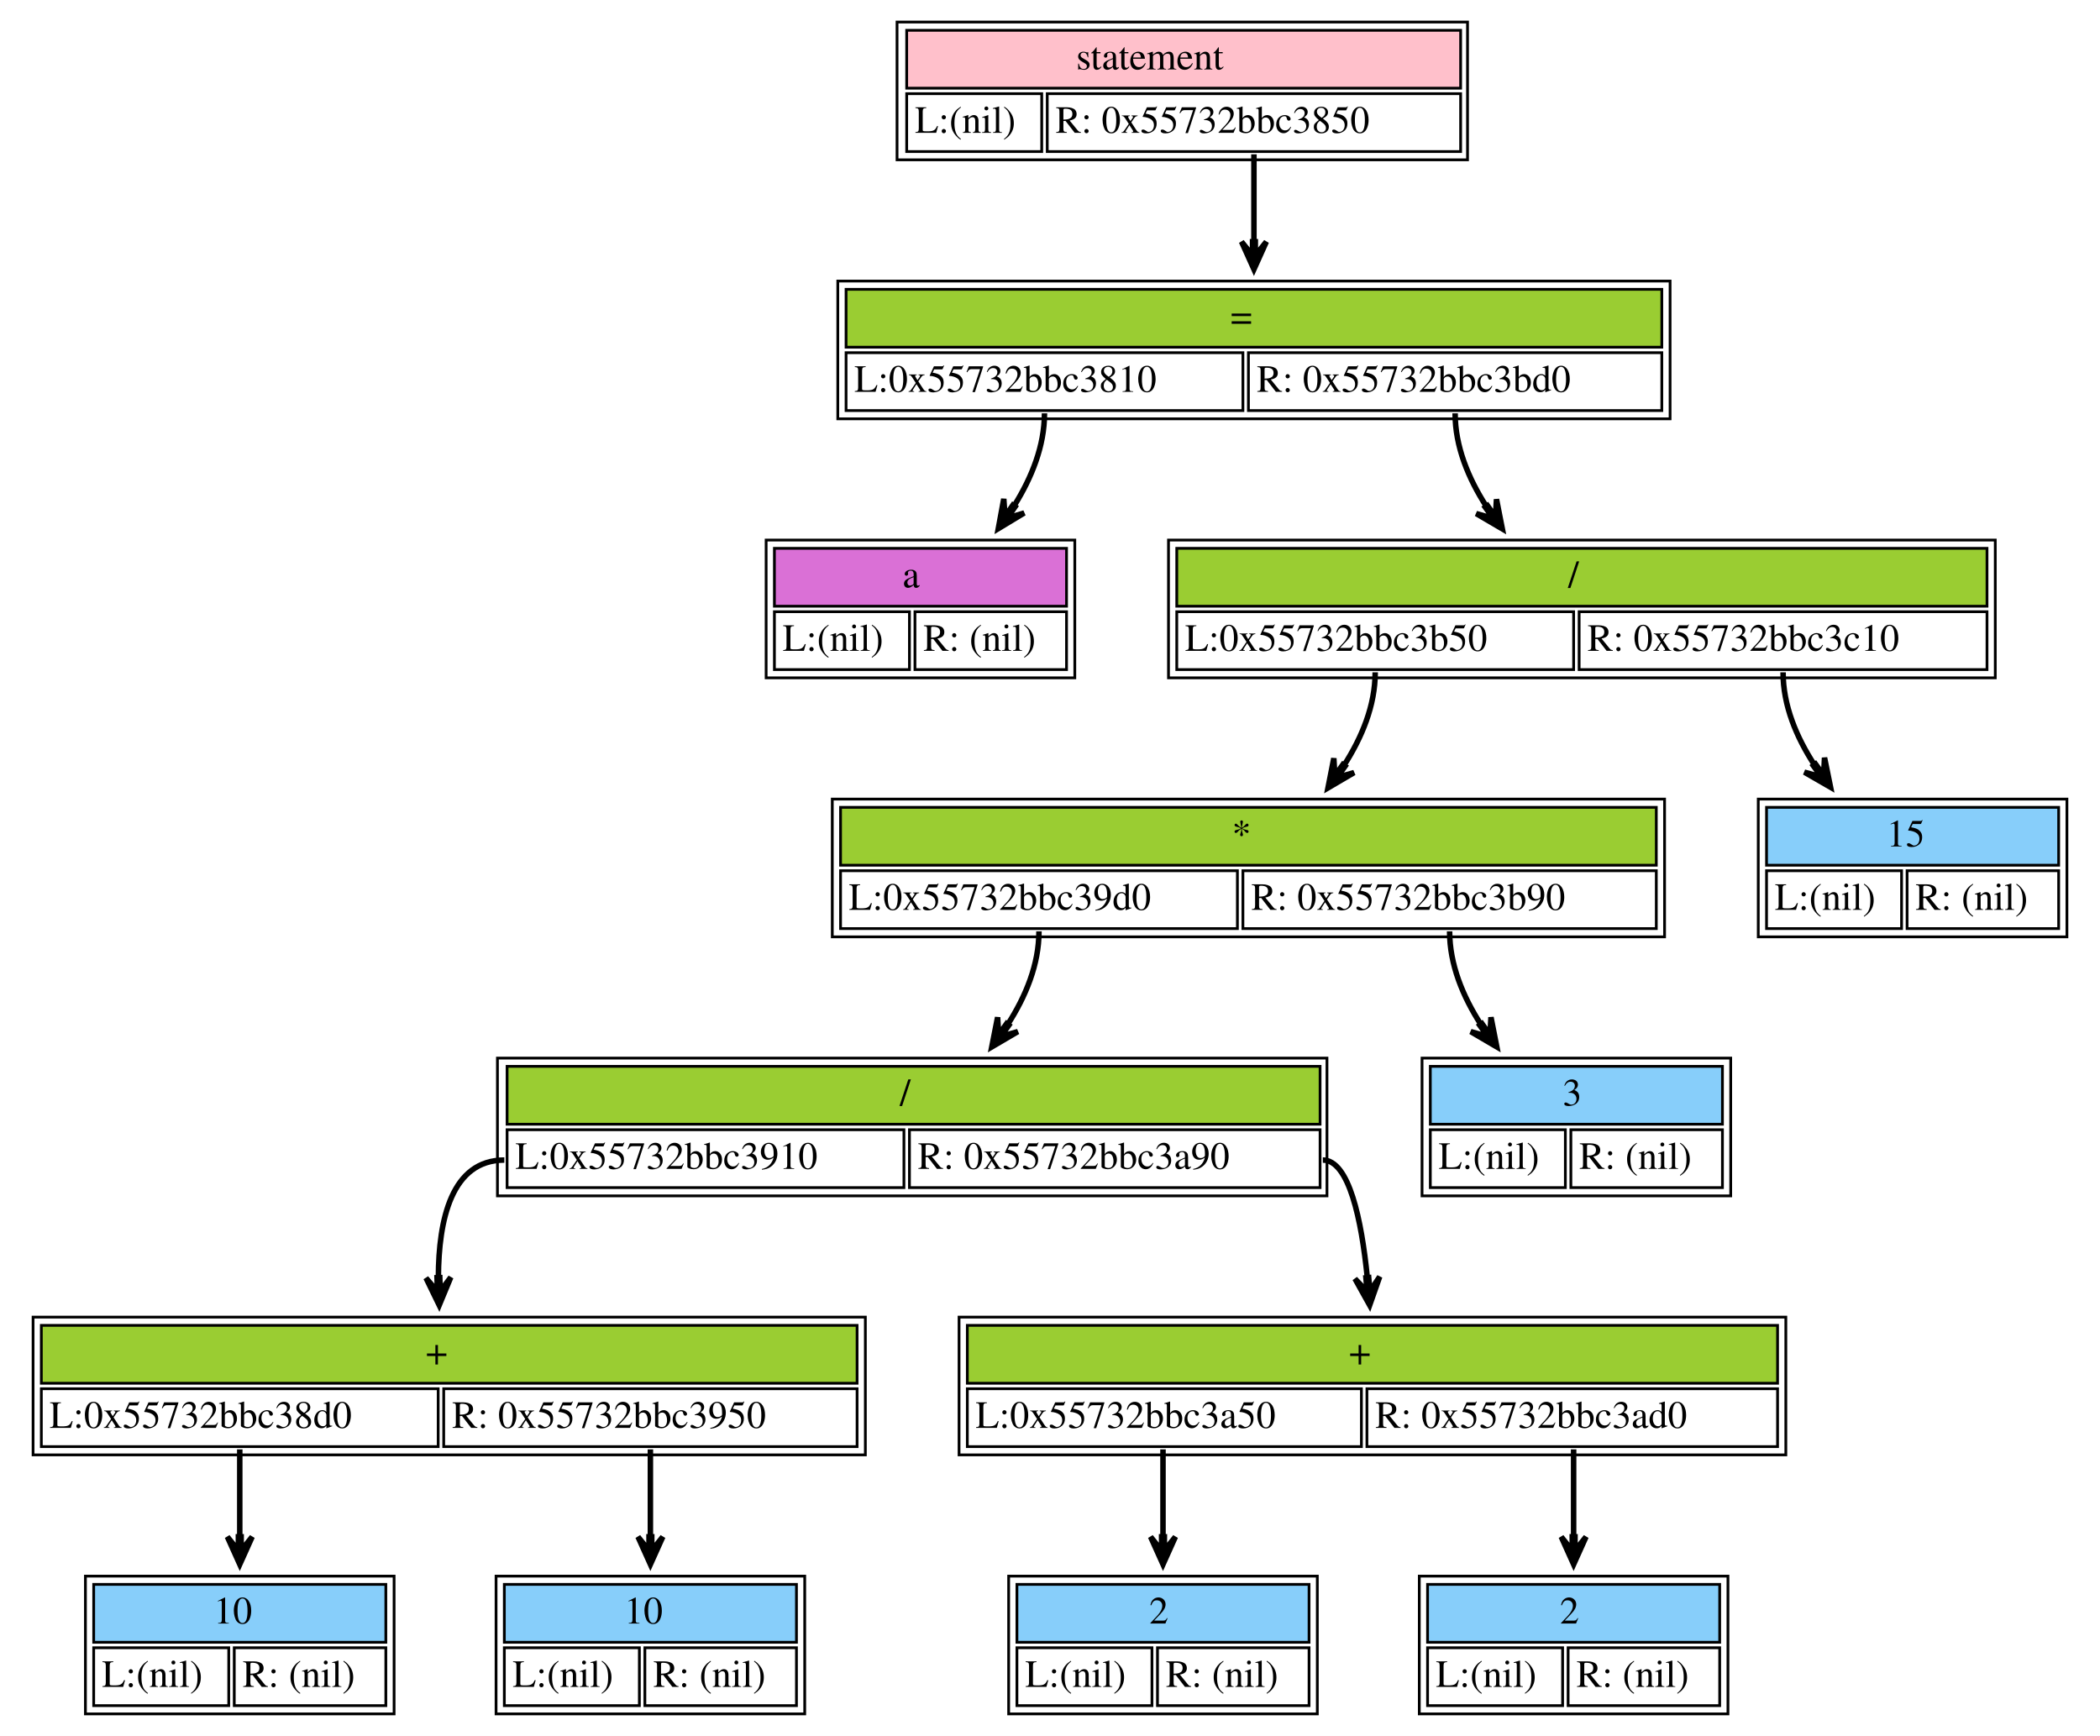
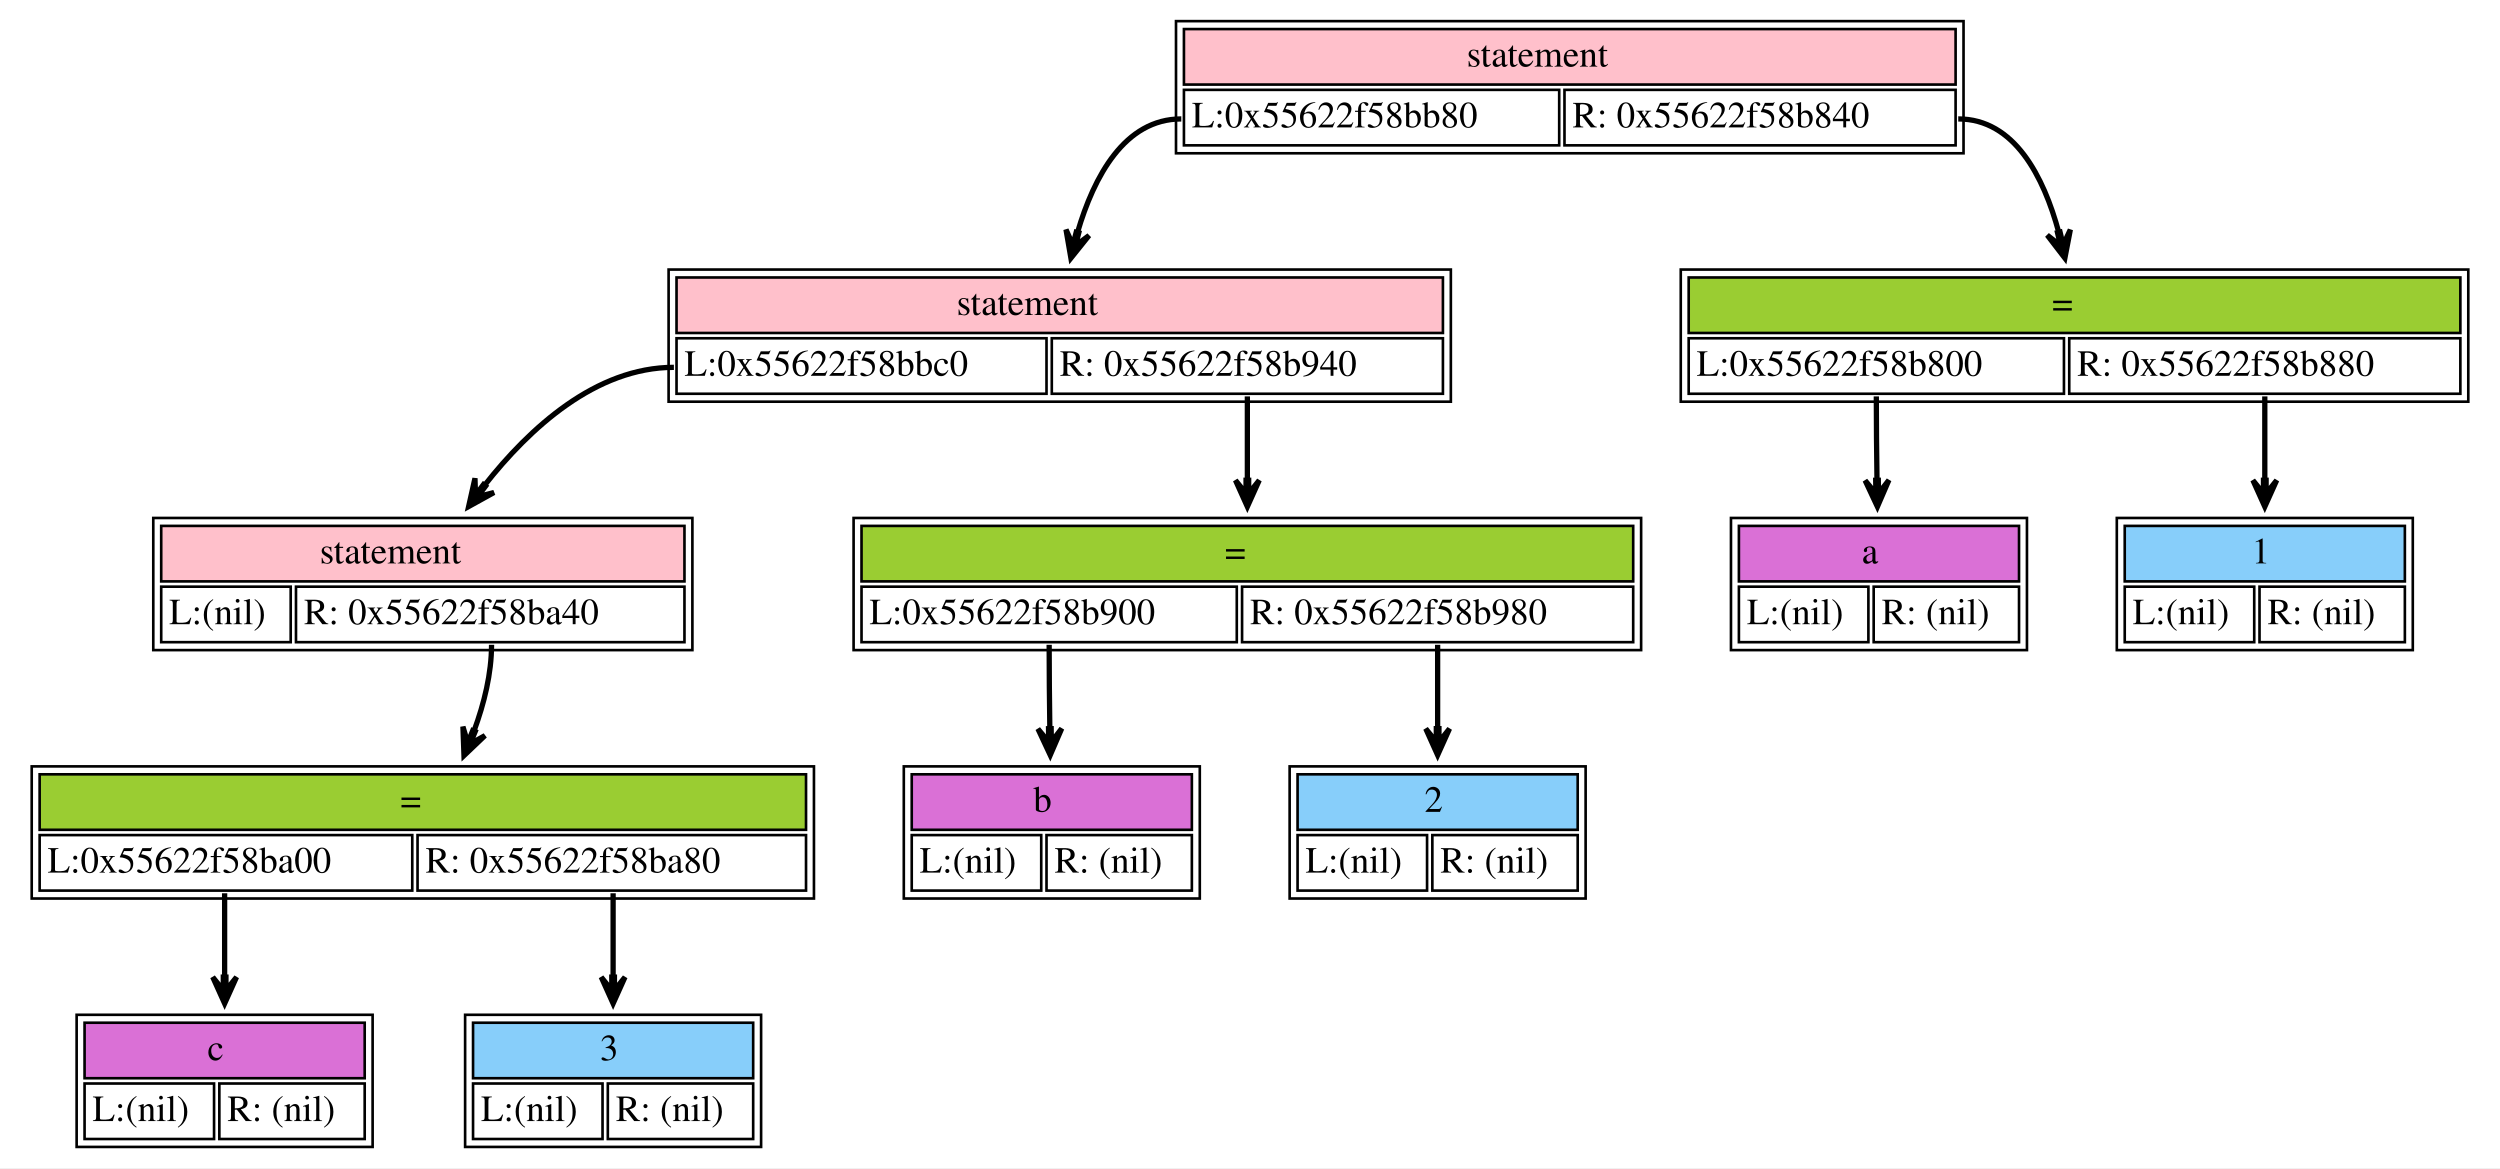
- <svg xmlns="http://www.w3.org/2000/svg" width="762pt" height="630pt" viewBox="0.00 0.00 762.00 630.00">
-   <g id="graph0" class="graph" transform="scale(1 1) rotate(0) translate(4 626)">
-     <polygon fill="white" stroke="transparent" points="-4,4 -4,-626 758,-626 758,4 -4,4" />
+ <svg xmlns="http://www.w3.org/2000/svg" width="946pt" height="442pt" viewBox="0.00 0.00 946.00 442.00">
+   <g id="graph0" class="graph" transform="scale(1 1) rotate(0) translate(4 438)">
+     <polygon fill="white" stroke="transparent" points="-4,4 -4,-438 942,-438 942,4 -4,4" />
    <g id="node1" class="node">
-       <polygon fill="pink" stroke="transparent" points="325,-594 325,-615 526,-615 526,-594 325,-594" />
-       <polygon fill="none" stroke="black" points="325,-594 325,-615 526,-615 526,-594 325,-594" />
-       <text text-anchor="start" x="386.5" y="-600.8" font-family="Times,serif" font-size="14.00"> statement</text>
-       <polygon fill="none" stroke="black" points="325,-571 325,-592 374,-592 374,-571 325,-571" />
-       <text text-anchor="start" x="328" y="-577.8" font-family="Times,serif" font-size="14.00">L:(nil)</text>
-       <polygon fill="none" stroke="black" points="376,-571 376,-592 526,-592 526,-571 376,-571" />
-       <text text-anchor="start" x="379" y="-577.8" font-family="Times,serif" font-size="14.00">R: 0x55732bbc3850</text>
-       <polygon fill="none" stroke="black" points="321.5,-568 321.5,-618 528.5,-618 528.5,-568 321.5,-568" />
+       <polygon fill="pink" stroke="transparent" points="57,-218 57,-239 255,-239 255,-218 57,-218" />
+       <polygon fill="none" stroke="black" points="57,-218 57,-239 255,-239 255,-218 57,-218" />
+       <text text-anchor="start" x="117" y="-224.8" font-family="Times,serif" font-size="14.00"> statement</text>
+       <polygon fill="none" stroke="black" points="57,-195 57,-216 106,-216 106,-195 57,-195" />
+       <text text-anchor="start" x="60" y="-201.8" font-family="Times,serif" font-size="14.00">L:(nil)</text>
+       <polygon fill="none" stroke="black" points="108,-195 108,-216 255,-216 255,-195 108,-195" />
+       <text text-anchor="start" x="111" y="-201.8" font-family="Times,serif" font-size="14.00">R: 0x55622f58ba40</text>
+       <polygon fill="none" stroke="black" points="54,-192 54,-242 258,-242 258,-192 54,-192" />
    </g>
    <g id="node2" class="node">
-       <polygon fill="#9acd32" stroke="transparent" points="303,-500 303,-521 599,-521 599,-500 303,-500" />
-       <polygon fill="none" stroke="black" points="303,-500 303,-521 599,-521 599,-500 303,-500" />
-       <text text-anchor="start" x="442.5" y="-506.8" font-family="Times,serif" font-size="14.00"> =</text>
-       <polygon fill="none" stroke="black" points="303,-477 303,-498 447,-498 447,-477 303,-477" />
-       <text text-anchor="start" x="306" y="-483.8" font-family="Times,serif" font-size="14.00">L:0x55732bbc3810</text>
-       <polygon fill="none" stroke="black" points="449,-477 449,-498 599,-498 599,-477 449,-477" />
-       <text text-anchor="start" x="452" y="-483.8" font-family="Times,serif" font-size="14.00">R: 0x55732bbc3bd0</text>
-       <polygon fill="none" stroke="black" points="300,-474 300,-524 602,-524 602,-474 300,-474" />
+       <polygon fill="#9acd32" stroke="transparent" points="11,-124 11,-145 301,-145 301,-124 11,-124" />
+       <polygon fill="none" stroke="black" points="11,-124 11,-145 301,-145 301,-124 11,-124" />
+       <text text-anchor="start" x="147.5" y="-130.8" font-family="Times,serif" font-size="14.00"> =</text>
+       <polygon fill="none" stroke="black" points="11,-101 11,-122 152,-122 152,-101 11,-101" />
+       <text text-anchor="start" x="14" y="-107.8" font-family="Times,serif" font-size="14.00">L:0x55622f58ba00</text>
+       <polygon fill="none" stroke="black" points="154,-101 154,-122 301,-122 301,-101 154,-101" />
+       <text text-anchor="start" x="157" y="-107.8" font-family="Times,serif" font-size="14.00">R: 0x55622f58ba80</text>
+       <polygon fill="none" stroke="black" points="8,-98 8,-148 304,-148 304,-98 8,-98" />
    </g>
    <g id="edge1" class="edge">
-       <path fill="none" stroke="black" stroke-width="2" d="M451,-570C451,-559.81 451,-548.78 451,-538.56" />
-       <polygon fill="black" stroke="black" stroke-width="2" points="451,-528.27 455.5,-538.27 451.5,-533.27 451.5,-538.27 451,-538.27 450.5,-538.27 450.5,-533.27 446.5,-538.27 451,-528.27 451,-528.27" />
+       <path fill="none" stroke="black" stroke-width="2" d="M182,-194C182,-183.1 179.19,-171.8 175.42,-161.55" />
+       <polygon fill="black" stroke="black" stroke-width="2" points="171.57,-152.08 179.51,-159.65 173.92,-156.53 175.81,-161.16 175.34,-161.35 174.88,-161.53 173,-156.9 171.17,-163.04 171.57,-152.08 171.57,-152.08" />
    </g>
    <g id="node3" class="node">
-       <polygon fill="orchid" stroke="transparent" points="277,-406 277,-427 383,-427 383,-406 277,-406" />
-       <polygon fill="none" stroke="black" points="277,-406 277,-427 383,-427 383,-406 277,-406" />
-       <text text-anchor="start" x="323.5" y="-412.8" font-family="Times,serif" font-size="14.00"> a</text>
-       <polygon fill="none" stroke="black" points="277,-383 277,-404 326,-404 326,-383 277,-383" />
-       <text text-anchor="start" x="280" y="-389.8" font-family="Times,serif" font-size="14.00">L:(nil)</text>
-       <polygon fill="none" stroke="black" points="328,-383 328,-404 383,-404 383,-383 328,-383" />
-       <text text-anchor="start" x="331" y="-389.8" font-family="Times,serif" font-size="14.00">R: (nil)</text>
-       <polygon fill="none" stroke="black" points="274,-380 274,-430 386,-430 386,-380 274,-380" />
+       <polygon fill="orchid" stroke="transparent" points="28,-30 28,-51 134,-51 134,-30 28,-30" />
+       <polygon fill="none" stroke="black" points="28,-30 28,-51 134,-51 134,-30 28,-30" />
+       <text text-anchor="start" x="74.5" y="-36.8" font-family="Times,serif" font-size="14.00"> c</text>
+       <polygon fill="none" stroke="black" points="28,-7 28,-28 77,-28 77,-7 28,-7" />
+       <text text-anchor="start" x="31" y="-13.8" font-family="Times,serif" font-size="14.00">L:(nil)</text>
+       <polygon fill="none" stroke="black" points="79,-7 79,-28 134,-28 134,-7 79,-7" />
+       <text text-anchor="start" x="82" y="-13.8" font-family="Times,serif" font-size="14.00">R: (nil)</text>
+       <polygon fill="none" stroke="black" points="25,-4 25,-54 137,-54 137,-4 25,-4" />
    </g>
    <g id="edge2" class="edge">
-       <path fill="none" stroke="black" stroke-width="2" d="M375,-476C375,-464.16 370.38,-452.72 364.11,-442.64" />
-       <polygon fill="black" stroke="black" stroke-width="2" points="358.24,-434.16 367.63,-439.83 361.5,-437.99 364.34,-442.1 363.93,-442.39 363.52,-442.67 360.68,-438.56 360.23,-444.95 358.24,-434.16 358.24,-434.16" />
+       <path fill="none" stroke="black" stroke-width="2" d="M81,-100C81,-89.81 81,-78.78 81,-68.56" />
+       <polygon fill="black" stroke="black" stroke-width="2" points="81,-58.27 85.5,-68.27 81.5,-63.27 81.5,-68.27 81,-68.27 80.5,-68.27 80.5,-63.27 76.5,-68.27 81,-58.27 81,-58.27" />
    </g>
    <g id="node4" class="node">
-       <polygon fill="#9acd32" stroke="transparent" points="423,-406 423,-427 717,-427 717,-406 423,-406" />
-       <polygon fill="none" stroke="black" points="423,-406 423,-427 717,-427 717,-406 423,-406" />
-       <text text-anchor="start" x="565" y="-412.8" font-family="Times,serif" font-size="14.00"> /</text>
-       <polygon fill="none" stroke="black" points="423,-383 423,-404 567,-404 567,-383 423,-383" />
-       <text text-anchor="start" x="426" y="-389.8" font-family="Times,serif" font-size="14.00">L:0x55732bbc3b50</text>
-       <polygon fill="none" stroke="black" points="569,-383 569,-404 717,-404 717,-383 569,-383" />
-       <text text-anchor="start" x="572" y="-389.8" font-family="Times,serif" font-size="14.00">R: 0x55732bbc3c10</text>
-       <polygon fill="none" stroke="black" points="420,-380 420,-430 720,-430 720,-380 420,-380" />
+       <polygon fill="lightskyblue" stroke="transparent" points="175,-30 175,-51 281,-51 281,-30 175,-30" />
+       <polygon fill="none" stroke="black" points="175,-30 175,-51 281,-51 281,-30 175,-30" />
+       <text text-anchor="start" x="223" y="-36.8" font-family="Times,serif" font-size="14.00">3</text>
+       <polygon fill="none" stroke="black" points="175,-7 175,-28 224,-28 224,-7 175,-7" />
+       <text text-anchor="start" x="178" y="-13.8" font-family="Times,serif" font-size="14.00">L:(nil)</text>
+       <polygon fill="none" stroke="black" points="226,-7 226,-28 281,-28 281,-7 226,-7" />
+       <text text-anchor="start" x="229" y="-13.8" font-family="Times,serif" font-size="14.00">R: (nil)</text>
+       <polygon fill="none" stroke="black" points="172,-4 172,-54 284,-54 284,-4 172,-4" />
    </g>
    <g id="edge3" class="edge">
-       <path fill="none" stroke="black" stroke-width="2" d="M524,-476C524,-463.96 528.81,-452.38 535.33,-442.23" />
-       <polygon fill="black" stroke="black" stroke-width="2" points="541.13,-434.06 539.01,-444.82 538.64,-438.42 535.75,-442.5 535.34,-442.21 534.93,-441.92 537.83,-437.85 531.67,-439.61 541.13,-434.06 541.13,-434.06" />
+       <path fill="none" stroke="black" stroke-width="2" d="M228,-100C228,-89.81 228,-78.78 228,-68.56" />
+       <polygon fill="black" stroke="black" stroke-width="2" points="228,-58.27 232.5,-68.27 228.5,-63.27 228.5,-68.27 228,-68.27 227.5,-68.27 227.5,-63.27 223.5,-68.27 228,-58.27 228,-58.27" />
+     </g>
+     <g id="node5" class="node">
+       <polygon fill="pink" stroke="transparent" points="252,-312 252,-333 542,-333 542,-312 252,-312" />
+       <polygon fill="none" stroke="black" points="252,-312 252,-333 542,-333 542,-312 252,-312" />
+       <text text-anchor="start" x="358" y="-318.8" font-family="Times,serif" font-size="14.00"> statement</text>
+       <polygon fill="none" stroke="black" points="252,-289 252,-310 392,-310 392,-289 252,-289" />
+       <text text-anchor="start" x="255" y="-295.8" font-family="Times,serif" font-size="14.00">L:0x55622f58bbc0</text>
+       <polygon fill="none" stroke="black" points="394,-289 394,-310 542,-310 542,-289 394,-289" />
+       <text text-anchor="start" x="397" y="-295.8" font-family="Times,serif" font-size="14.00">R: 0x55622f58b940</text>
+       <polygon fill="none" stroke="black" points="249,-286 249,-336 545,-336 545,-286 249,-286" />
+     </g>
+     <g id="edge4" class="edge">
+       <path fill="none" stroke="black" stroke-width="2" d="M251,-299C221.4,-299 196.35,-275.95 179.42,-254.45" />
+       <polygon fill="black" stroke="black" stroke-width="2" points="173.33,-246.33 182.93,-251.63 176.73,-250.03 179.73,-254.03 179.33,-254.33 178.93,-254.63 175.93,-250.63 175.73,-257.03 173.33,-246.33 173.33,-246.33" />
+     </g>
+     <g id="node6" class="node">
+       <polygon fill="#9acd32" stroke="transparent" points="322,-218 322,-239 614,-239 614,-218 322,-218" />
+       <polygon fill="none" stroke="black" points="322,-218 322,-239 614,-239 614,-218 322,-218" />
+       <text text-anchor="start" x="459.5" y="-224.8" font-family="Times,serif" font-size="14.00"> =</text>
+       <polygon fill="none" stroke="black" points="322,-195 322,-216 464,-216 464,-195 322,-195" />
+       <text text-anchor="start" x="325" y="-201.8" font-family="Times,serif" font-size="14.00">L:0x55622f58b900</text>
+       <polygon fill="none" stroke="black" points="466,-195 466,-216 614,-216 614,-195 466,-195" />
+       <text text-anchor="start" x="469" y="-201.8" font-family="Times,serif" font-size="14.00">R: 0x55622f58b980</text>
+       <polygon fill="none" stroke="black" points="319,-192 319,-242 617,-242 617,-192 319,-192" />
+     </g>
+     <g id="edge5" class="edge">
+       <path fill="none" stroke="black" stroke-width="2" d="M468,-288C468,-277.81 468,-266.78 468,-256.56" />
+       <polygon fill="black" stroke="black" stroke-width="2" points="468,-246.27 472.5,-256.27 468.5,-251.27 468.5,-256.27 468,-256.27 467.5,-256.27 467.5,-251.27 463.5,-256.27 468,-246.27 468,-246.27" />
+     </g>
+     <g id="node7" class="node">
+       <polygon fill="orchid" stroke="transparent" points="341,-124 341,-145 447,-145 447,-124 341,-124" />
+       <polygon fill="none" stroke="black" points="341,-124 341,-145 447,-145 447,-124 341,-124" />
+       <text text-anchor="start" x="387" y="-130.8" font-family="Times,serif" font-size="14.00"> b</text>
+       <polygon fill="none" stroke="black" points="341,-101 341,-122 390,-122 390,-101 341,-101" />
+       <text text-anchor="start" x="344" y="-107.8" font-family="Times,serif" font-size="14.00">L:(nil)</text>
+       <polygon fill="none" stroke="black" points="392,-101 392,-122 447,-122 447,-101 392,-101" />
+       <text text-anchor="start" x="395" y="-107.8" font-family="Times,serif" font-size="14.00">R: (nil)</text>
+       <polygon fill="none" stroke="black" points="338,-98 338,-148 450,-148 450,-98 338,-98" />
+     </g>
+     <g id="edge6" class="edge">
+       <path fill="none" stroke="black" stroke-width="2" d="M393,-194C393,-183.81 393.11,-172.78 393.25,-162.56" />
+       <polygon fill="black" stroke="black" stroke-width="2" points="393.41,-152.27 397.76,-162.34 393.83,-157.28 393.76,-162.27 393.26,-162.27 392.76,-162.26 392.83,-157.26 388.76,-162.2 393.41,-152.27 393.41,-152.27" />
+     </g>
+     <g id="node8" class="node">
+       <polygon fill="lightskyblue" stroke="transparent" points="487,-124 487,-145 593,-145 593,-124 487,-124" />
+       <polygon fill="none" stroke="black" points="487,-124 487,-145 593,-145 593,-124 487,-124" />
+       <text text-anchor="start" x="535" y="-130.8" font-family="Times,serif" font-size="14.00">2</text>
+       <polygon fill="none" stroke="black" points="487,-101 487,-122 536,-122 536,-101 487,-101" />
+       <text text-anchor="start" x="490" y="-107.8" font-family="Times,serif" font-size="14.00">L:(nil)</text>
+       <polygon fill="none" stroke="black" points="538,-101 538,-122 593,-122 593,-101 538,-101" />
+       <text text-anchor="start" x="541" y="-107.8" font-family="Times,serif" font-size="14.00">R: (nil)</text>
+       <polygon fill="none" stroke="black" points="484,-98 484,-148 596,-148 596,-98 484,-98" />
+     </g>
+     <g id="edge7" class="edge">
+       <path fill="none" stroke="black" stroke-width="2" d="M540,-194C540,-183.81 540,-172.78 540,-162.56" />
+       <polygon fill="black" stroke="black" stroke-width="2" points="540,-152.27 544.5,-162.27 540.5,-157.27 540.5,-162.27 540,-162.27 539.5,-162.27 539.5,-157.27 535.5,-162.27 540,-152.27 540,-152.27" />
+     </g>
+     <g id="node9" class="node">
+       <polygon fill="pink" stroke="transparent" points="444,-406 444,-427 736,-427 736,-406 444,-406" />
+       <polygon fill="none" stroke="black" points="444,-406 444,-427 736,-427 736,-406 444,-406" />
+       <text text-anchor="start" x="551" y="-412.8" font-family="Times,serif" font-size="14.00"> statement</text>
+       <polygon fill="none" stroke="black" points="444,-383 444,-404 586,-404 586,-383 444,-383" />
+       <text text-anchor="start" x="447" y="-389.8" font-family="Times,serif" font-size="14.00">L:0x55622f58bb80</text>
+       <polygon fill="none" stroke="black" points="588,-383 588,-404 736,-404 736,-383 588,-383" />
+       <text text-anchor="start" x="591" y="-389.8" font-family="Times,serif" font-size="14.00">R: 0x55622f58b840</text>
+       <polygon fill="none" stroke="black" points="441,-380 441,-430 739,-430 739,-380 441,-380" />
+     </g>
+     <g id="edge8" class="edge">
+       <path fill="none" stroke="black" stroke-width="2" d="M443,-393C421.5,-393 409.93,-371.16 403.76,-350.15" />
+       <polygon fill="black" stroke="black" stroke-width="2" points="401.23,-340.33 408.09,-348.89 402.96,-345.05 404.21,-349.89 403.73,-350.01 403.24,-350.14 401.99,-345.3 399.37,-351.14 401.23,-340.33 401.23,-340.33" />
+     </g>
+     <g id="node10" class="node">
+       <polygon fill="#9acd32" stroke="transparent" points="635,-312 635,-333 927,-333 927,-312 635,-312" />
+       <polygon fill="none" stroke="black" points="635,-312 635,-333 927,-333 927,-312 635,-312" />
+       <text text-anchor="start" x="772.5" y="-318.8" font-family="Times,serif" font-size="14.00"> =</text>
+       <polygon fill="none" stroke="black" points="635,-289 635,-310 777,-310 777,-289 635,-289" />
+       <text text-anchor="start" x="638" y="-295.8" font-family="Times,serif" font-size="14.00">L:0x55622f58b800</text>
+       <polygon fill="none" stroke="black" points="779,-289 779,-310 927,-310 927,-289 779,-289" />
+       <text text-anchor="start" x="782" y="-295.8" font-family="Times,serif" font-size="14.00">R: 0x55622f58b880</text>
+       <polygon fill="none" stroke="black" points="632,-286 632,-336 930,-336 930,-286 632,-286" />
+     </g>
+     <g id="edge9" class="edge">
+       <path fill="none" stroke="black" stroke-width="2" d="M737,-393C758.28,-393 769.32,-371.16 775.02,-350.15" />
+       <polygon fill="black" stroke="black" stroke-width="2" points="777.35,-340.33 779.42,-351.1 776.68,-345.31 775.53,-350.18 775.04,-350.06 774.56,-349.95 775.71,-345.08 770.67,-349.02 777.35,-340.33 777.35,-340.33" />
+     </g>
+     <g id="node11" class="node">
+       <polygon fill="orchid" stroke="transparent" points="654,-218 654,-239 760,-239 760,-218 654,-218" />
+       <polygon fill="none" stroke="black" points="654,-218 654,-239 760,-239 760,-218 654,-218" />
+       <text text-anchor="start" x="700.5" y="-224.8" font-family="Times,serif" font-size="14.00"> a</text>
+       <polygon fill="none" stroke="black" points="654,-195 654,-216 703,-216 703,-195 654,-195" />
+       <text text-anchor="start" x="657" y="-201.8" font-family="Times,serif" font-size="14.00">L:(nil)</text>
+       <polygon fill="none" stroke="black" points="705,-195 705,-216 760,-216 760,-195 705,-195" />
+       <text text-anchor="start" x="708" y="-201.8" font-family="Times,serif" font-size="14.00">R: (nil)</text>
+       <polygon fill="none" stroke="black" points="651,-192 651,-242 763,-242 763,-192 651,-192" />
+     </g>
+     <g id="edge10" class="edge">
+       <path fill="none" stroke="black" stroke-width="2" d="M706,-288C706,-277.81 706.11,-266.78 706.25,-256.56" />
+       <polygon fill="black" stroke="black" stroke-width="2" points="706.41,-246.27 710.76,-256.34 706.83,-251.28 706.76,-256.27 706.26,-256.27 705.76,-256.26 705.83,-251.26 701.76,-256.2 706.41,-246.27 706.41,-246.27" />
    </g>
    <g id="node12" class="node">
-       <polygon fill="#9acd32" stroke="transparent" points="301,-312 301,-333 597,-333 597,-312 301,-312" />
-       <polygon fill="none" stroke="black" points="301,-312 301,-333 597,-333 597,-312 301,-312" />
-       <text text-anchor="start" x="443" y="-318.8" font-family="Times,serif" font-size="14.00"> *</text>
-       <polygon fill="none" stroke="black" points="301,-289 301,-310 445,-310 445,-289 301,-289" />
-       <text text-anchor="start" x="304" y="-295.8" font-family="Times,serif" font-size="14.00">L:0x55732bbc39d0</text>
-       <polygon fill="none" stroke="black" points="447,-289 447,-310 597,-310 597,-289 447,-289" />
-       <text text-anchor="start" x="450" y="-295.8" font-family="Times,serif" font-size="14.00">R: 0x55732bbc3b90</text>
-       <polygon fill="none" stroke="black" points="298,-286 298,-336 600,-336 600,-286 298,-286" />
-     </g>
-     <g id="edge12" class="edge">
-       <path fill="none" stroke="black" stroke-width="2" d="M495,-382C495,-369.96 490.19,-358.38 483.67,-348.23" />
-       <polygon fill="black" stroke="black" stroke-width="2" points="477.87,-340.06 487.33,-345.61 481.17,-343.85 484.07,-347.92 483.66,-348.21 483.25,-348.5 480.36,-344.42 479.99,-350.82 477.87,-340.06 477.87,-340.06" />
-     </g>
-     <g id="node14" class="node">
-       <polygon fill="lightskyblue" stroke="transparent" points="637,-312 637,-333 743,-333 743,-312 637,-312" />
-       <polygon fill="none" stroke="black" points="637,-312 637,-333 743,-333 743,-312 637,-312" />
-       <text text-anchor="start" x="680.5" y="-318.8" font-family="Times,serif" font-size="14.00">15</text>
-       <polygon fill="none" stroke="black" points="637,-289 637,-310 686,-310 686,-289 637,-289" />
-       <text text-anchor="start" x="640" y="-295.8" font-family="Times,serif" font-size="14.00">L:(nil)</text>
-       <polygon fill="none" stroke="black" points="688,-289 688,-310 743,-310 743,-289 688,-289" />
-       <text text-anchor="start" x="691" y="-295.8" font-family="Times,serif" font-size="14.00">R: (nil)</text>
-       <polygon fill="none" stroke="black" points="634,-286 634,-336 746,-336 746,-286 634,-286" />
-     </g>
-     <g id="edge13" class="edge">
-       <path fill="none" stroke="black" stroke-width="2" d="M643,-382C643,-369.99 647.83,-358.49 654.38,-348.41" />
-       <polygon fill="black" stroke="black" stroke-width="2" points="660.23,-340.29 658.04,-351.03 657.72,-344.64 654.79,-348.7 654.39,-348.4 653.98,-348.11 656.91,-344.05 650.74,-345.77 660.23,-340.29 660.23,-340.29" />
-     </g>
-     <g id="node5" class="node">
-       <polygon fill="lightskyblue" stroke="transparent" points="30,-30 30,-51 136,-51 136,-30 30,-30" />
-       <polygon fill="none" stroke="black" points="30,-30 30,-51 136,-51 136,-30 30,-30" />
-       <text text-anchor="start" x="73.5" y="-36.8" font-family="Times,serif" font-size="14.00">10</text>
-       <polygon fill="none" stroke="black" points="30,-7 30,-28 79,-28 79,-7 30,-7" />
-       <text text-anchor="start" x="33" y="-13.8" font-family="Times,serif" font-size="14.00">L:(nil)</text>
-       <polygon fill="none" stroke="black" points="81,-7 81,-28 136,-28 136,-7 81,-7" />
-       <text text-anchor="start" x="84" y="-13.8" font-family="Times,serif" font-size="14.00">R: (nil)</text>
-       <polygon fill="none" stroke="black" points="27,-4 27,-54 139,-54 139,-4 27,-4" />
-     </g>
-     <g id="node6" class="node">
-       <polygon fill="#9acd32" stroke="transparent" points="11,-124 11,-145 307,-145 307,-124 11,-124" />
-       <polygon fill="none" stroke="black" points="11,-124 11,-145 307,-145 307,-124 11,-124" />
-       <text text-anchor="start" x="150.5" y="-130.8" font-family="Times,serif" font-size="14.00"> +</text>
-       <polygon fill="none" stroke="black" points="11,-101 11,-122 155,-122 155,-101 11,-101" />
-       <text text-anchor="start" x="14" y="-107.8" font-family="Times,serif" font-size="14.00">L:0x55732bbc38d0</text>
-       <polygon fill="none" stroke="black" points="157,-101 157,-122 307,-122 307,-101 157,-101" />
-       <text text-anchor="start" x="160" y="-107.8" font-family="Times,serif" font-size="14.00">R: 0x55732bbc3950</text>
-       <polygon fill="none" stroke="black" points="8,-98 8,-148 310,-148 310,-98 8,-98" />
-     </g>
-     <g id="edge4" class="edge">
-       <path fill="none" stroke="black" stroke-width="2" d="M83,-100C83,-89.81 83,-78.78 83,-68.56" />
-       <polygon fill="black" stroke="black" stroke-width="2" points="83,-58.27 87.5,-68.27 83.5,-63.27 83.5,-68.27 83,-68.27 82.5,-68.27 82.5,-63.27 78.5,-68.27 83,-58.27 83,-58.27" />
-     </g>
-     <g id="node7" class="node">
-       <polygon fill="lightskyblue" stroke="transparent" points="179,-30 179,-51 285,-51 285,-30 179,-30" />
-       <polygon fill="none" stroke="black" points="179,-30 179,-51 285,-51 285,-30 179,-30" />
-       <text text-anchor="start" x="222.5" y="-36.8" font-family="Times,serif" font-size="14.00">10</text>
-       <polygon fill="none" stroke="black" points="179,-7 179,-28 228,-28 228,-7 179,-7" />
-       <text text-anchor="start" x="182" y="-13.8" font-family="Times,serif" font-size="14.00">L:(nil)</text>
-       <polygon fill="none" stroke="black" points="230,-7 230,-28 285,-28 285,-7 230,-7" />
-       <text text-anchor="start" x="233" y="-13.8" font-family="Times,serif" font-size="14.00">R: (nil)</text>
-       <polygon fill="none" stroke="black" points="176,-4 176,-54 288,-54 288,-4 176,-4" />
-     </g>
-     <g id="edge5" class="edge">
-       <path fill="none" stroke="black" stroke-width="2" d="M232,-100C232,-89.81 232,-78.78 232,-68.56" />
-       <polygon fill="black" stroke="black" stroke-width="2" points="232,-58.27 236.5,-68.27 232.5,-63.27 232.5,-68.27 232,-68.27 231.5,-68.27 231.5,-63.27 227.5,-68.27 232,-58.27 232,-58.27" />
-     </g>
-     <g id="node8" class="node">
-       <polygon fill="#9acd32" stroke="transparent" points="180,-218 180,-239 475,-239 475,-218 180,-218" />
-       <polygon fill="none" stroke="black" points="180,-218 180,-239 475,-239 475,-218 180,-218" />
-       <text text-anchor="start" x="322.5" y="-224.8" font-family="Times,serif" font-size="14.00"> /</text>
-       <polygon fill="none" stroke="black" points="180,-195 180,-216 324,-216 324,-195 180,-195" />
-       <text text-anchor="start" x="183" y="-201.8" font-family="Times,serif" font-size="14.00">L:0x55732bbc3910</text>
-       <polygon fill="none" stroke="black" points="326,-195 326,-216 475,-216 475,-195 326,-195" />
-       <text text-anchor="start" x="329" y="-201.8" font-family="Times,serif" font-size="14.00">R: 0x55732bbc3a90</text>
-       <polygon fill="none" stroke="black" points="176.5,-192 176.5,-242 477.5,-242 477.5,-192 176.5,-192" />
-     </g>
-     <g id="edge6" class="edge">
-       <path fill="none" stroke="black" stroke-width="2" d="M179,-205C159.83,-205 155.14,-183.35 155.07,-162.44" />
-       <polygon fill="black" stroke="black" stroke-width="2" points="155.37,-152.33 159.57,-162.46 155.72,-157.34 155.58,-162.34 155.08,-162.33 154.58,-162.31 154.72,-157.31 150.58,-162.19 155.37,-152.33 155.37,-152.33" />
-     </g>
-     <g id="node9" class="node">
-       <polygon fill="#9acd32" stroke="transparent" points="347,-124 347,-145 641,-145 641,-124 347,-124" />
-       <polygon fill="none" stroke="black" points="347,-124 347,-145 641,-145 641,-124 347,-124" />
-       <text text-anchor="start" x="485.5" y="-130.8" font-family="Times,serif" font-size="14.00"> +</text>
-       <polygon fill="none" stroke="black" points="347,-101 347,-122 490,-122 490,-101 347,-101" />
-       <text text-anchor="start" x="350" y="-107.8" font-family="Times,serif" font-size="14.00">L:0x55732bbc3a50</text>
-       <polygon fill="none" stroke="black" points="492,-101 492,-122 641,-122 641,-101 492,-101" />
-       <text text-anchor="start" x="495" y="-107.8" font-family="Times,serif" font-size="14.00">R: 0x55732bbc3ad0</text>
-       <polygon fill="none" stroke="black" points="344,-98 344,-148 644,-148 644,-98 344,-98" />
-     </g>
-     <g id="edge7" class="edge">
-       <path fill="none" stroke="black" stroke-width="2" d="M476,-205C485.53,-205 490.02,-183.35 492.13,-162.44" />
-       <polygon fill="black" stroke="black" stroke-width="2" points="492.99,-152.33 496.63,-162.67 493.06,-157.35 492.64,-162.34 492.14,-162.29 491.64,-162.25 492.07,-157.27 487.66,-161.91 492.99,-152.33 492.99,-152.33" />
-     </g>
-     <g id="node10" class="node">
-       <polygon fill="lightskyblue" stroke="transparent" points="365,-30 365,-51 471,-51 471,-30 365,-30" />
-       <polygon fill="none" stroke="black" points="365,-30 365,-51 471,-51 471,-30 365,-30" />
-       <text text-anchor="start" x="413" y="-36.8" font-family="Times,serif" font-size="14.00">2</text>
-       <polygon fill="none" stroke="black" points="365,-7 365,-28 414,-28 414,-7 365,-7" />
-       <text text-anchor="start" x="368" y="-13.8" font-family="Times,serif" font-size="14.00">L:(nil)</text>
-       <polygon fill="none" stroke="black" points="416,-7 416,-28 471,-28 471,-7 416,-7" />
-       <text text-anchor="start" x="419" y="-13.8" font-family="Times,serif" font-size="14.00">R: (nil)</text>
-       <polygon fill="none" stroke="black" points="362,-4 362,-54 474,-54 474,-4 362,-4" />
-     </g>
-     <g id="edge8" class="edge">
-       <path fill="none" stroke="black" stroke-width="2" d="M418,-100C418,-89.81 418,-78.78 418,-68.56" />
-       <polygon fill="black" stroke="black" stroke-width="2" points="418,-58.27 422.5,-68.27 418.5,-63.27 418.5,-68.27 418,-68.27 417.5,-68.27 417.5,-63.27 413.5,-68.27 418,-58.27 418,-58.27" />
-     </g>
-     <g id="node11" class="node">
-       <polygon fill="lightskyblue" stroke="transparent" points="514,-30 514,-51 620,-51 620,-30 514,-30" />
-       <polygon fill="none" stroke="black" points="514,-30 514,-51 620,-51 620,-30 514,-30" />
-       <text text-anchor="start" x="562" y="-36.8" font-family="Times,serif" font-size="14.00">2</text>
-       <polygon fill="none" stroke="black" points="514,-7 514,-28 563,-28 563,-7 514,-7" />
-       <text text-anchor="start" x="517" y="-13.8" font-family="Times,serif" font-size="14.00">L:(nil)</text>
-       <polygon fill="none" stroke="black" points="565,-7 565,-28 620,-28 620,-7 565,-7" />
-       <text text-anchor="start" x="568" y="-13.8" font-family="Times,serif" font-size="14.00">R: (nil)</text>
-       <polygon fill="none" stroke="black" points="511,-4 511,-54 623,-54 623,-4 511,-4" />
-     </g>
-     <g id="edge9" class="edge">
-       <path fill="none" stroke="black" stroke-width="2" d="M567,-100C567,-89.81 567,-78.78 567,-68.56" />
-       <polygon fill="black" stroke="black" stroke-width="2" points="567,-58.27 571.5,-68.27 567.5,-63.27 567.5,-68.27 567,-68.27 566.5,-68.27 566.5,-63.27 562.5,-68.27 567,-58.27 567,-58.27" />
-     </g>
-     <g id="edge10" class="edge">
-       <path fill="none" stroke="black" stroke-width="2" d="M373,-288C373,-275.96 368.19,-264.38 361.67,-254.23" />
-       <polygon fill="black" stroke="black" stroke-width="2" points="355.87,-246.06 365.33,-251.61 359.17,-249.85 362.07,-253.92 361.66,-254.21 361.25,-254.5 358.36,-250.42 357.99,-256.82 355.87,-246.06 355.87,-246.06" />
-     </g>
-     <g id="node13" class="node">
-       <polygon fill="lightskyblue" stroke="transparent" points="515,-218 515,-239 621,-239 621,-218 515,-218" />
-       <polygon fill="none" stroke="black" points="515,-218 515,-239 621,-239 621,-218 515,-218" />
-       <text text-anchor="start" x="563" y="-224.8" font-family="Times,serif" font-size="14.00">3</text>
-       <polygon fill="none" stroke="black" points="515,-195 515,-216 564,-216 564,-195 515,-195" />
-       <text text-anchor="start" x="518" y="-201.8" font-family="Times,serif" font-size="14.00">L:(nil)</text>
-       <polygon fill="none" stroke="black" points="566,-195 566,-216 621,-216 621,-195 566,-195" />
-       <text text-anchor="start" x="569" y="-201.8" font-family="Times,serif" font-size="14.00">R: (nil)</text>
-       <polygon fill="none" stroke="black" points="512,-192 512,-242 624,-242 624,-192 512,-192" />
+       <polygon fill="lightskyblue" stroke="transparent" points="800,-218 800,-239 906,-239 906,-218 800,-218" />
+       <polygon fill="none" stroke="black" points="800,-218 800,-239 906,-239 906,-218 800,-218" />
+       <text text-anchor="start" x="848" y="-224.8" font-family="Times,serif" font-size="14.00">1</text>
+       <polygon fill="none" stroke="black" points="800,-195 800,-216 849,-216 849,-195 800,-195" />
+       <text text-anchor="start" x="803" y="-201.8" font-family="Times,serif" font-size="14.00">L:(nil)</text>
+       <polygon fill="none" stroke="black" points="851,-195 851,-216 906,-216 906,-195 851,-195" />
+       <text text-anchor="start" x="854" y="-201.8" font-family="Times,serif" font-size="14.00">R: (nil)</text>
+       <polygon fill="none" stroke="black" points="797,-192 797,-242 909,-242 909,-192 797,-192" />
    </g>
    <g id="edge11" class="edge">
-       <path fill="none" stroke="black" stroke-width="2" d="M522,-288C522,-275.96 526.81,-264.38 533.33,-254.23" />
-       <polygon fill="black" stroke="black" stroke-width="2" points="539.13,-246.06 537.01,-256.82 536.64,-250.42 533.75,-254.5 533.34,-254.21 532.93,-253.92 535.83,-249.85 529.67,-251.61 539.13,-246.06 539.13,-246.06" />
+       <path fill="none" stroke="black" stroke-width="2" d="M853,-288C853,-277.81 853,-266.78 853,-256.56" />
+       <polygon fill="black" stroke="black" stroke-width="2" points="853,-246.27 857.5,-256.27 853.5,-251.27 853.5,-256.27 853,-256.27 852.5,-256.27 852.5,-251.27 848.5,-256.27 853,-246.27 853,-246.27" />
    </g>
  </g>
</svg>
